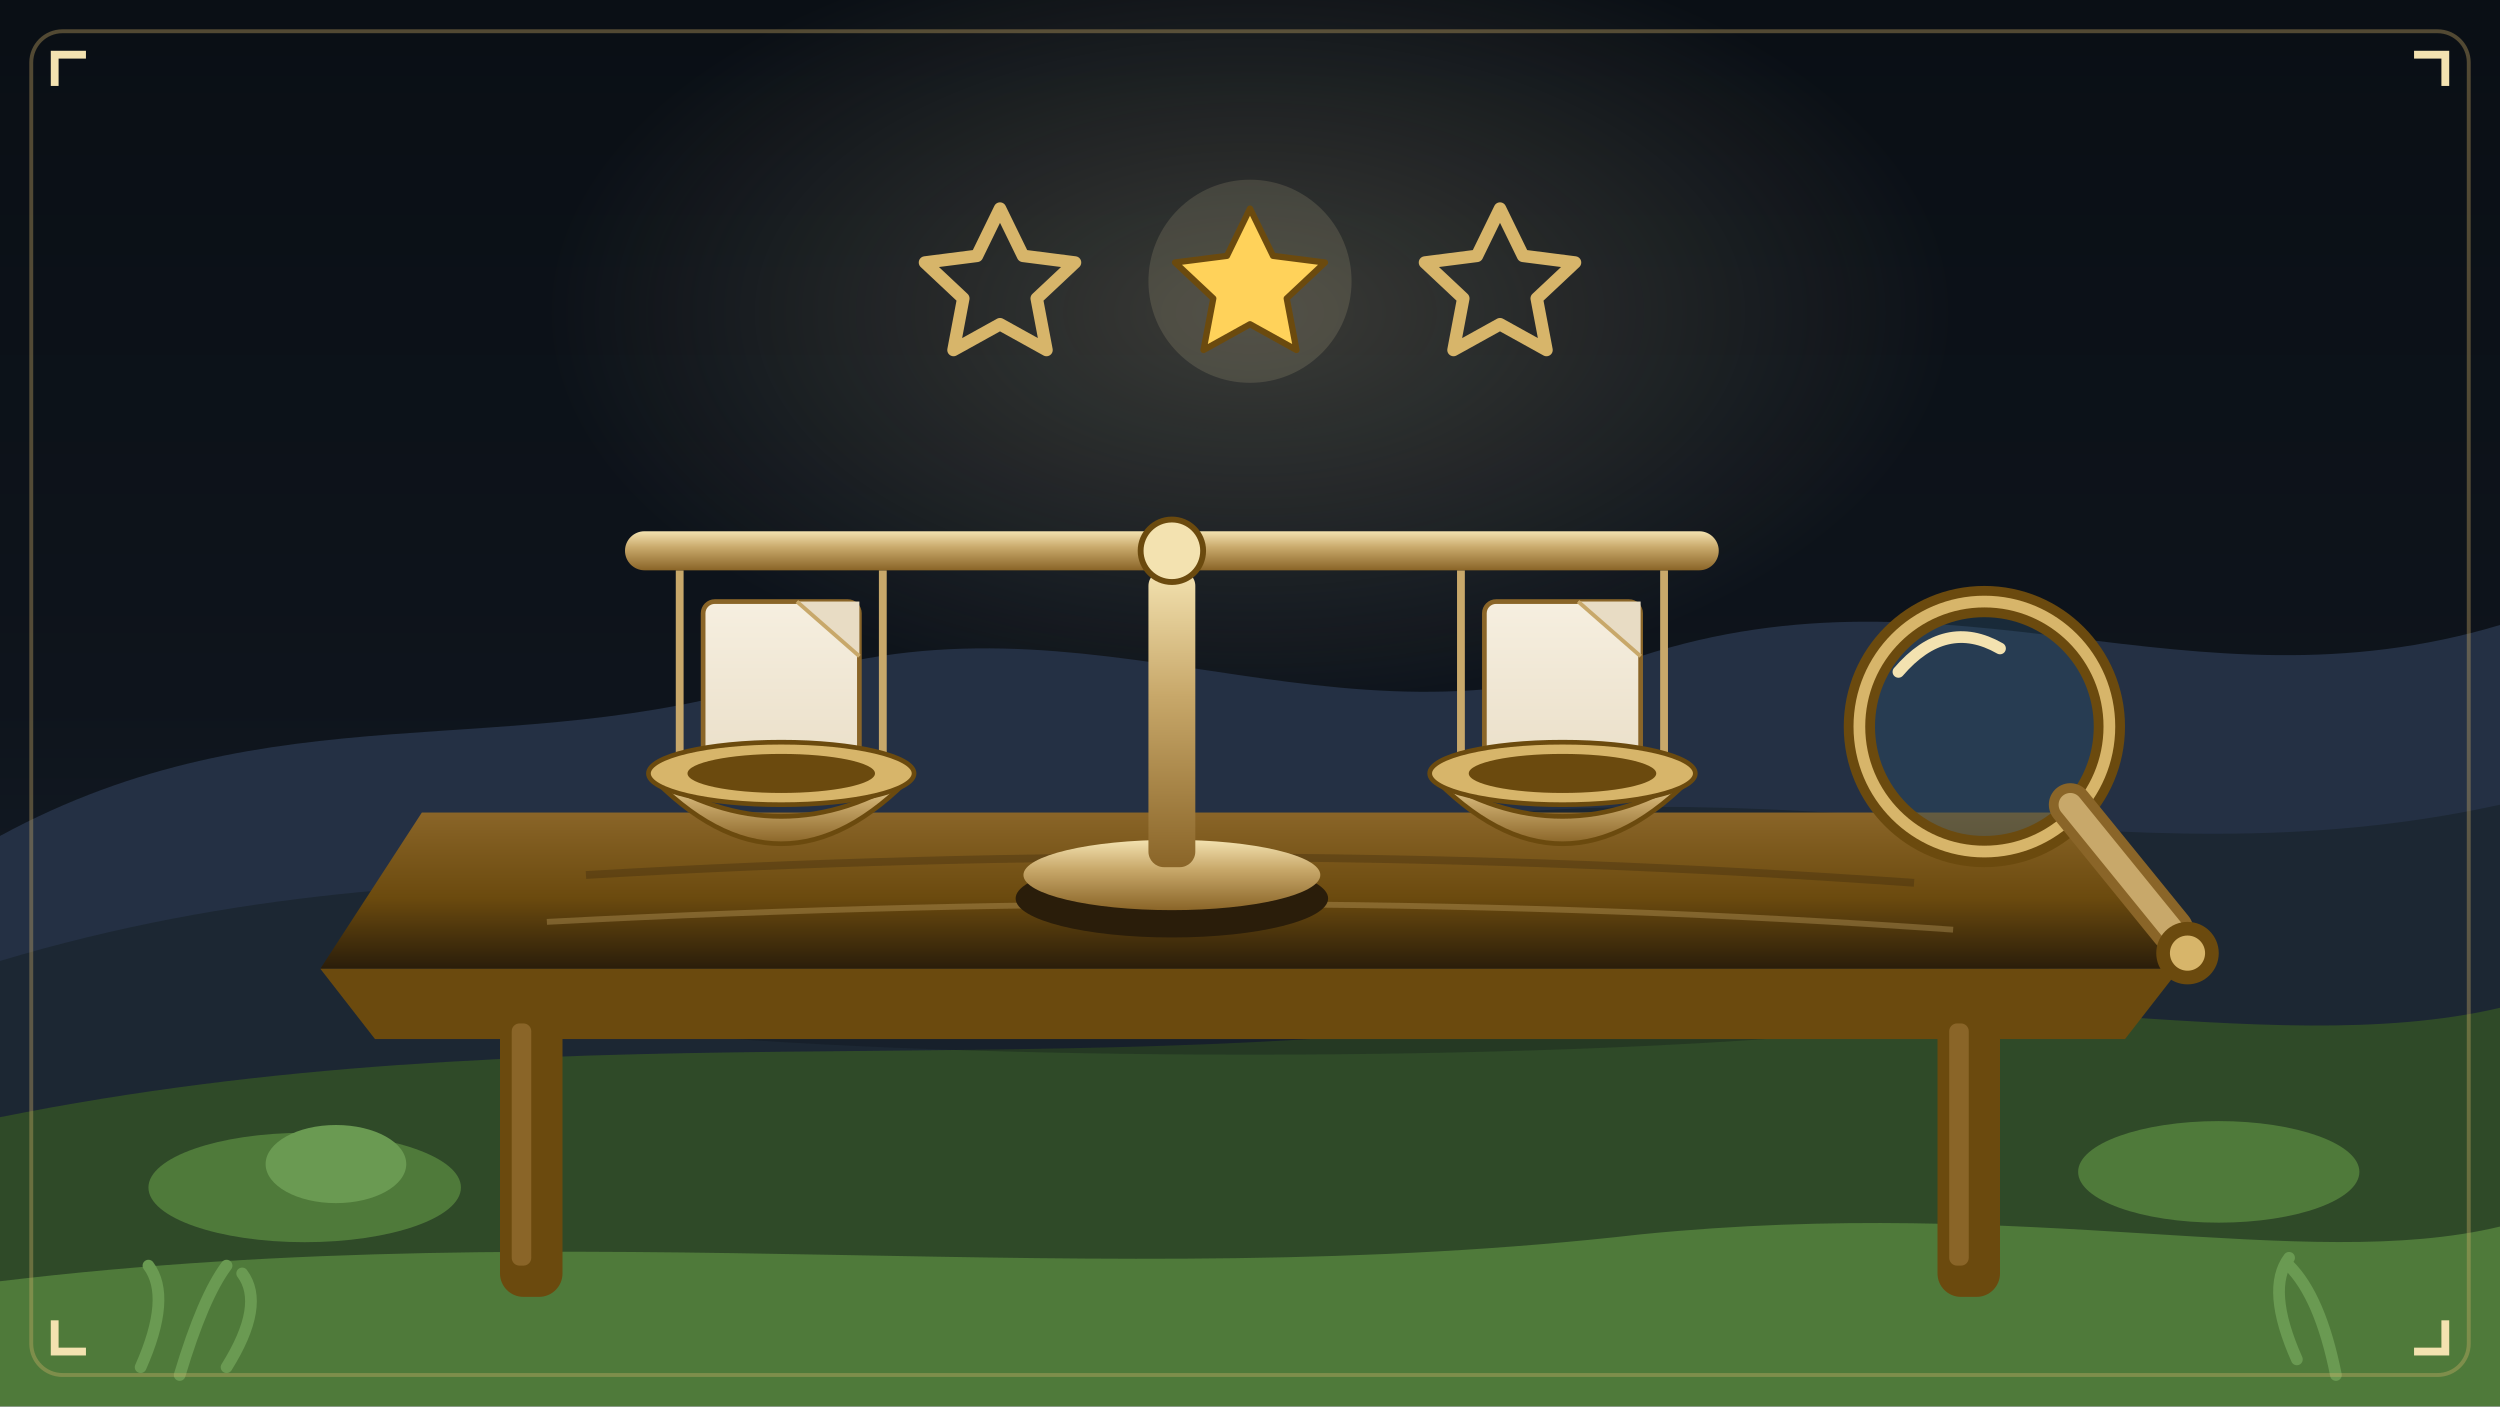
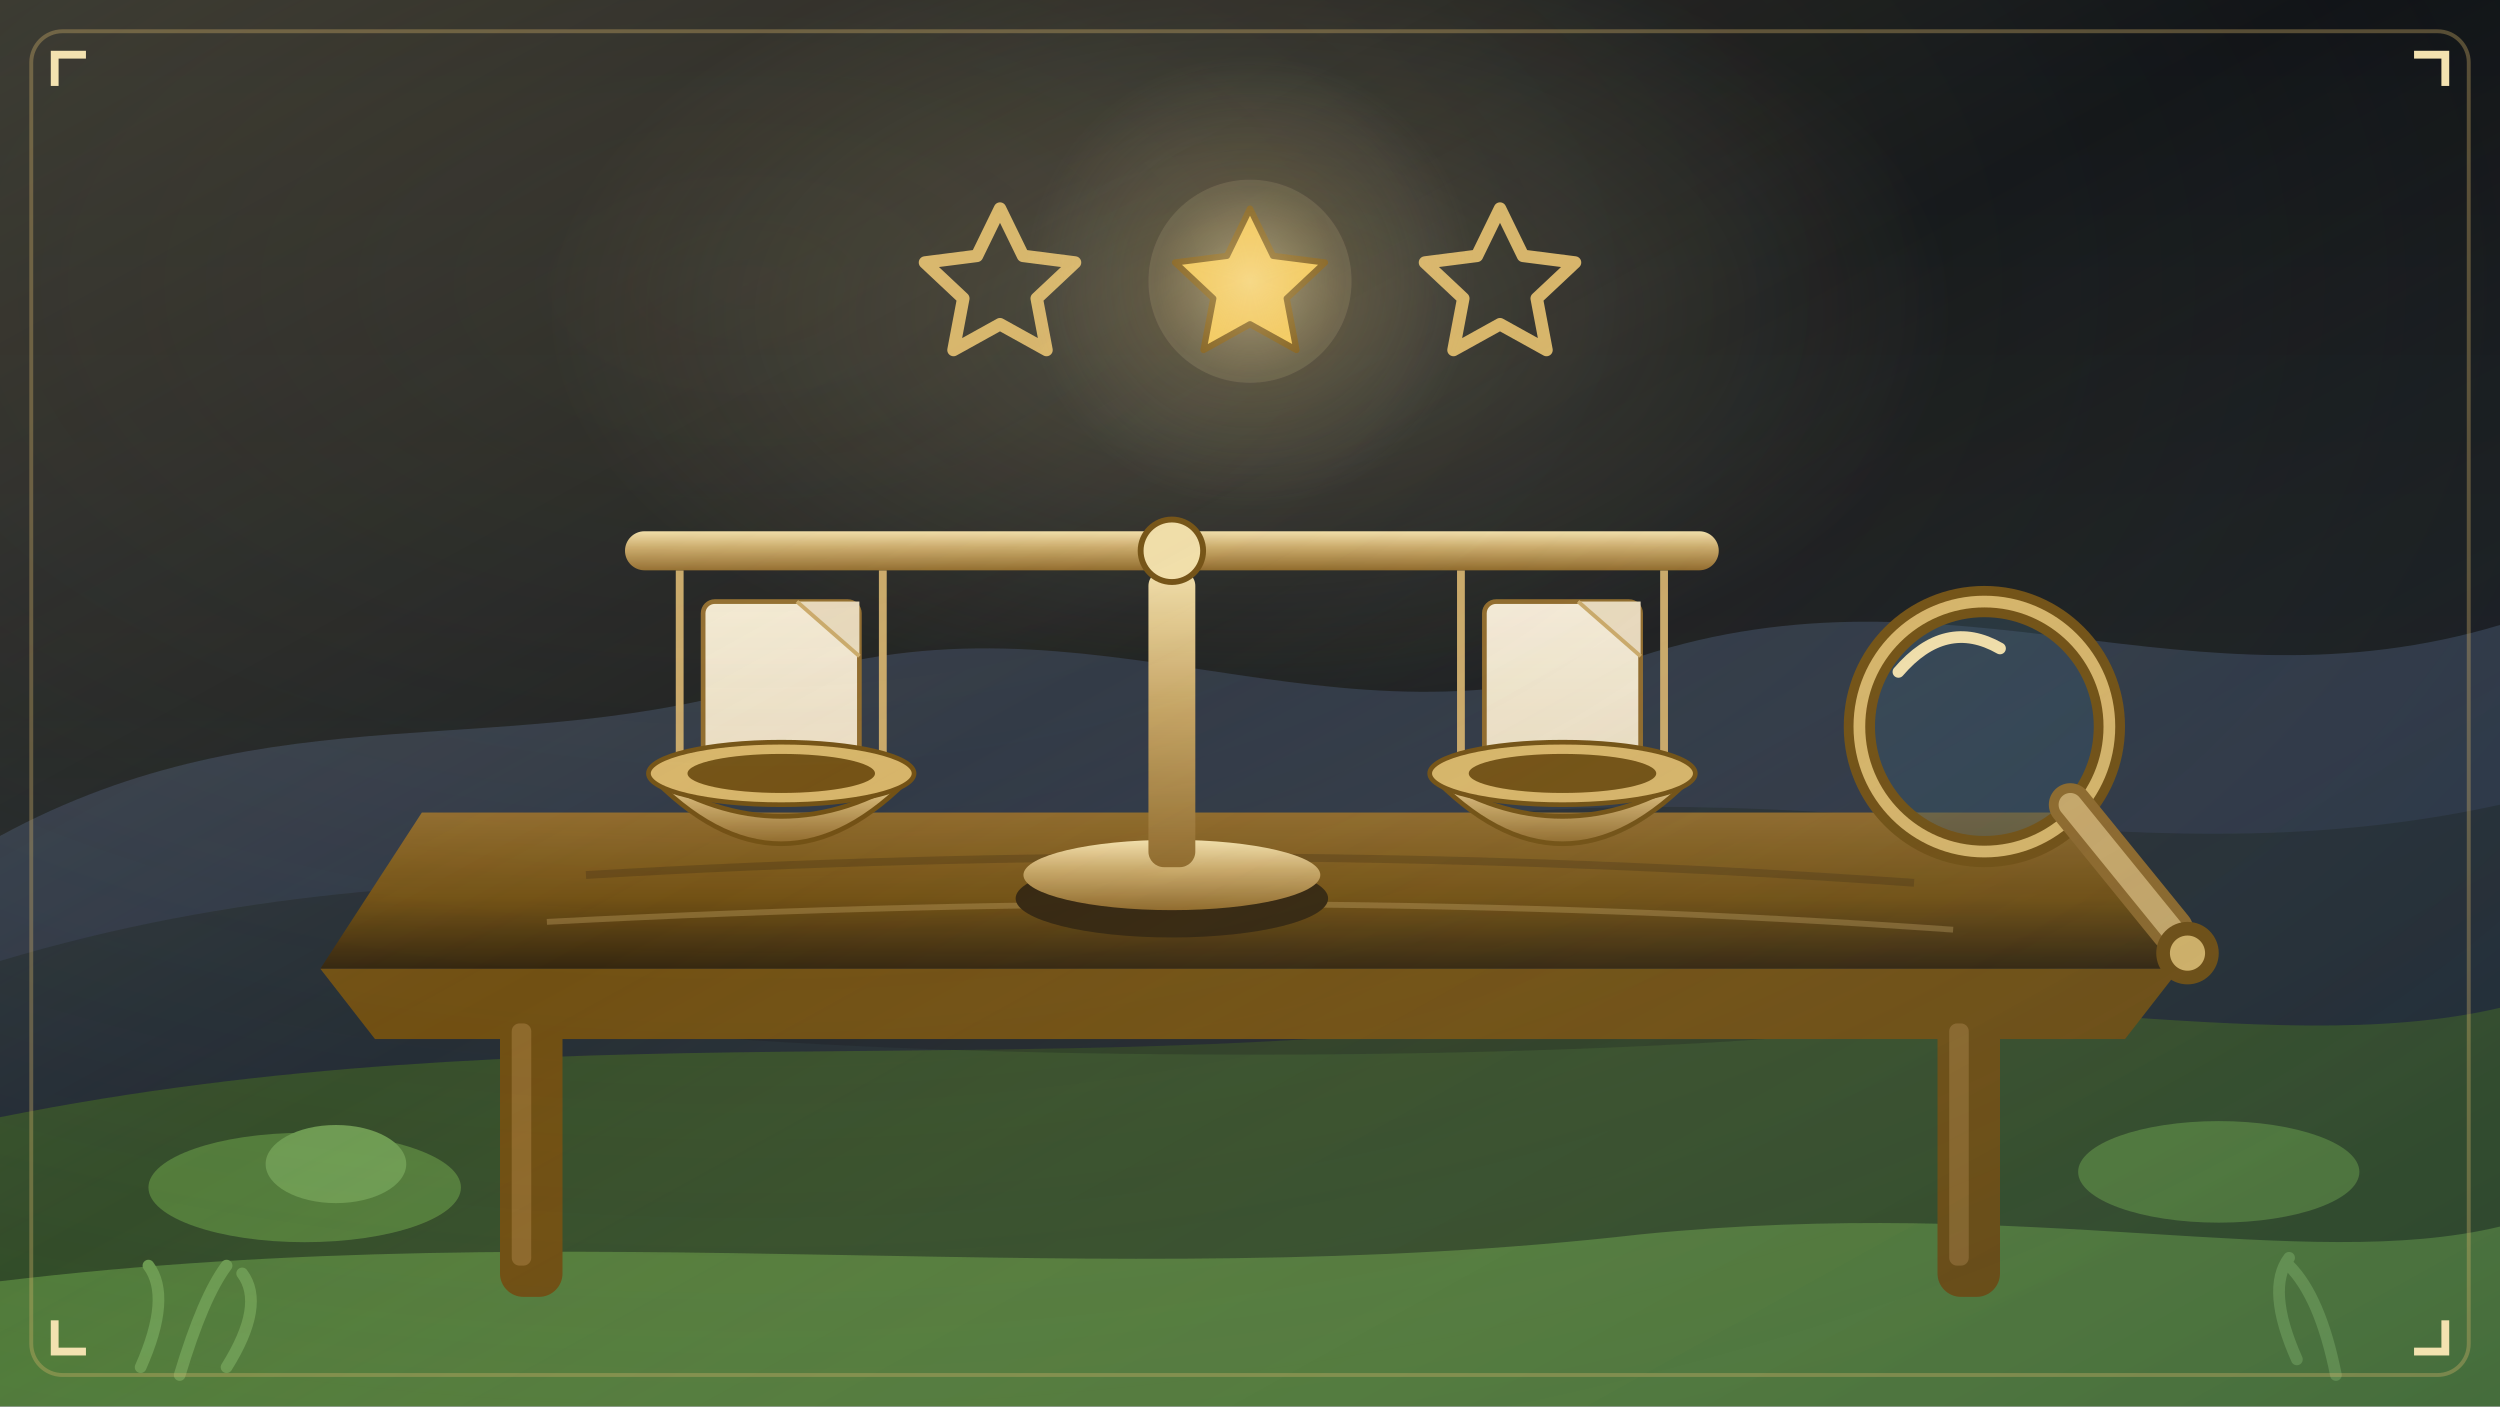
<svg xmlns="http://www.w3.org/2000/svg" viewBox="0 0 640 360" width="640" height="360">
+   <defs id="lq-grade-defs">
+     <linearGradient id="lq-key" x1="0" y1="0" x2="1" y2="1">
+       <stop offset="0" stop-color="#f3e2b0" stop-opacity="0.16" />
+       <stop offset="0.46" stop-color="#f3e2b0" stop-opacity="0" />
+       <stop offset="1" stop-color="#163044" stop-opacity="0.18" />
+     </linearGradient>
+     <radialGradient id="lq-tint" cx="0.3" cy="0.2" r="0.9">
+       <stop offset="0" stop-color="#d7b56a" stop-opacity="0.13" />
+       <stop offset="1" stop-color="#d7b56a" stop-opacity="0" />
+     </radialGradient>
+     <radialGradient id="lq-gold" cx="0.5" cy="0.5" r="0.5">
+       <stop offset="0" stop-color="#f3e2b0" stop-opacity="0.5" />
+       <stop offset="0.42" stop-color="#d7b56a" stop-opacity="0.14" />
+       <stop offset="1" stop-color="#f3e2b0" stop-opacity="0" />
+     </radialGradient>
+   </defs>
  <defs>
    <linearGradient id="ev-sky" x1="0" y1="0" x2="0" y2="1">
      <stop offset="0" stop-color="#0a0f15" />
      <stop offset="0.5" stop-color="#0e141c" />
      <stop offset="1" stop-color="#1c2733" />
    </linearGradient>
    <linearGradient id="ev-wood" x1="0" y1="0" x2="0" y2="1">
      <stop offset="0" stop-color="#8a6528" />
      <stop offset="0.55" stop-color="#6b4a0e" />
      <stop offset="1" stop-color="#2a1d0a" />
    </linearGradient>
    <linearGradient id="ev-brass" x1="0" y1="0" x2="0" y2="1">
      <stop offset="0" stop-color="#f3e2b0" />
      <stop offset="0.42" stop-color="#c8a86a" />
      <stop offset="1" stop-color="#8a6528" />
    </linearGradient>
    <linearGradient id="ev-paper" x1="0" y1="0" x2="0" y2="1">
      <stop offset="0" stop-color="#f6efe0" />
      <stop offset="1" stop-color="#e8dcc4" />
    </linearGradient>
    <radialGradient id="ev-glow" cx="0.5" cy="0.22" r="0.28">
      <stop offset="0" stop-color="#f3e2b0" stop-opacity="0.2" />
      <stop offset="1" stop-color="#f3e2b0" stop-opacity="0" />
    </radialGradient>
  </defs>
  <rect width="640" height="360" fill="url(#ev-sky)" />
  <rect width="640" height="360" fill="url(#ev-glow)" />
  <path d="M0 214 C70 176 130 196 200 174 C280 148 340 196 420 168 C500 142 560 184 640 160 L640 280 L0 280 Z" fill="#243044" />
  <path d="M0 246 C120 210 220 236 340 214 C460 192 540 228 640 206 L640 320 L0 320 Z" fill="#1c2733" />
  <path d="M0 286 C140 258 260 278 400 260 C500 248 580 272 640 258 L640 360 L0 360 Z" fill="#2f4a28" />
  <path d="M0 328 C150 310 280 332 420 316 C520 306 590 326 640 314 L640 360 L0 360 Z" fill="#4f7a3a" />
  <ellipse cx="78" cy="304" rx="40" ry="14" fill="#4f7a3a" />
  <ellipse cx="86" cy="298" rx="18" ry="10" fill="#6a9a52" />
  <ellipse cx="568" cy="300" rx="36" ry="13" fill="#4f7a3a" />
  <ellipse cx="320" cy="252" rx="210" ry="18" fill="#0a0f15" opacity="0.28" />
  <path d="M108 208 H532 L558 248 H82 Z" fill="url(#ev-wood)" />
  <path d="M150 224 Q320 214 490 226" fill="none" stroke="#2a1d0a" stroke-width="2" opacity="0.28" />
  <path d="M140 236 Q330 226 500 238" fill="none" stroke="#c8a86a" stroke-width="1.5" opacity="0.35" />
  <path d="M82 248 H558 L544 266 H96 Z" fill="#6b4a0e" />
  <rect x="128" y="258" width="16" height="74" rx="6" fill="#6b4a0e" />
  <rect x="131" y="262" width="5" height="62" rx="2" fill="#8a6528" />
  <rect x="496" y="258" width="16" height="74" rx="6" fill="#6b4a0e" />
  <rect x="499" y="262" width="5" height="62" rx="2" fill="#8a6528" />
  <ellipse cx="300" cy="230" rx="40" ry="10" fill="#2a1d0a" />
  <ellipse cx="300" cy="224" rx="38" ry="9" fill="url(#ev-brass)" />
  <rect x="294" y="146" width="12" height="76" rx="4" fill="url(#ev-brass)" />
  <line x1="174" y1="146" x2="174" y2="198" stroke="#c8a86a" stroke-width="2" />
  <line x1="226" y1="146" x2="226" y2="198" stroke="#c8a86a" stroke-width="2" />
  <line x1="374" y1="146" x2="374" y2="198" stroke="#c8a86a" stroke-width="2" />
  <line x1="426" y1="146" x2="426" y2="198" stroke="#c8a86a" stroke-width="2" />
  <rect x="180" y="154" width="40" height="50" rx="3" fill="url(#ev-paper)" stroke="#8a6528" stroke-width="1.2" />
  <path d="M204 154 H220 V168 Z" fill="#e8dcc4" />
  <path d="M204 154 L220 168" fill="none" stroke="#c8a86a" stroke-width="1" />
  <rect x="380" y="154" width="40" height="50" rx="3" fill="url(#ev-paper)" stroke="#8a6528" stroke-width="1.2" />
  <path d="M404 154 H420 V168 Z" fill="#e8dcc4" />
  <path d="M404 154 L420 168" fill="none" stroke="#c8a86a" stroke-width="1" />
  <path d="M166 198 Q200 234 234 198 Q200 220 166 198 Z" fill="url(#ev-brass)" stroke="#6b4a0e" stroke-width="1.2" />
  <path d="M366 198 Q400 234 434 198 Q400 220 366 198 Z" fill="url(#ev-brass)" stroke="#6b4a0e" stroke-width="1.2" />
  <ellipse cx="200" cy="198" rx="34" ry="8" fill="#d7b56a" stroke="#6b4a0e" stroke-width="1.2" />
  <ellipse cx="200" cy="198" rx="24" ry="5" fill="#6b4a0e" />
  <ellipse cx="400" cy="198" rx="34" ry="8" fill="#d7b56a" stroke="#6b4a0e" stroke-width="1.2" />
  <ellipse cx="400" cy="198" rx="24" ry="5" fill="#6b4a0e" />
  <rect x="160" y="136" width="280" height="10" rx="5" fill="url(#ev-brass)" />
  <circle cx="300" cy="141" r="8" fill="#f3e2b0" stroke="#6b4a0e" stroke-width="1.5" />
  <circle cx="508" cy="186" r="32" fill="#2a4e66" opacity="0.4" />
  <circle cx="508" cy="186" r="32" fill="none" stroke="#6b4a0e" stroke-width="8" />
  <circle cx="508" cy="186" r="32" fill="none" stroke="#d7b56a" stroke-width="3" />
  <path d="M486 172 q12 -14 26 -6" fill="none" stroke="#f3e2b0" stroke-width="3" stroke-linecap="round" />
  <path d="M530 206 L556 238" stroke="#8a6528" stroke-width="11" stroke-linecap="round" />
  <path d="M530 206 L556 238" stroke="#c8a86a" stroke-width="6" stroke-linecap="round" />
  <circle cx="560" cy="244" r="8" fill="#6b4a0e" />
  <circle cx="560" cy="244" r="4.5" fill="#d7b56a" />
  <g fill="none" stroke="#6a9a52" stroke-width="3" stroke-linecap="round">
    <path d="M36 350 q8 -18 2 -26" />
    <path d="M46 352 q6 -20 12 -28" />
    <path d="M58 350 q10 -16 4 -24" />
    <path d="M588 348 q-8 -18 -2 -26" />
    <path d="M598 352 q-4 -20 -12 -28" />
  </g>
  <circle cx="320" cy="72" r="26" fill="#f3e2b0" opacity="0.14" />
  <g fill="none" stroke="#d7b56a" stroke-width="1.6" stroke-linejoin="round" vector-effect="non-scaling-stroke">
    <path transform="translate(256 72) scale(2)" d="M0 -9.3 2.95 -3.25 9.6 -2.4 4.7 2.2 5.95 8.8 0 5.5 -5.95 8.8 -4.7 2.2 -9.6 -2.4 -2.95 -3.25 Z" />
    <path transform="translate(384 72) scale(2)" d="M0 -9.3 2.95 -3.25 9.6 -2.4 4.7 2.2 5.95 8.8 0 5.5 -5.95 8.8 -4.7 2.2 -9.6 -2.4 -2.95 -3.25 Z" />
  </g>
  <path transform="translate(320 72) scale(2)" d="M0 -9.3 2.95 -3.25 9.6 -2.4 4.7 2.2 5.95 8.8 0 5.5 -5.95 8.8 -4.7 2.2 -9.6 -2.4 -2.95 -3.25 Z" fill="#ffd25a" stroke="#6b4a0e" stroke-width="1.6" stroke-linejoin="round" vector-effect="non-scaling-stroke" />
+   <g id="lq-grade" pointer-events="none">
+     <rect width="640" height="360" fill="url(#lq-key)" />
+     <rect width="640" height="360" fill="url(#lq-tint)" />
+     <circle cx="320" cy="72" r="58" fill="url(#lq-gold)" />
+   </g>
  <rect x="8" y="8" width="624" height="344" rx="8" fill="none" stroke="#d7b56a" stroke-width="1" opacity="0.35" />
  <g fill="none" stroke="#f3e2b0" stroke-width="2" stroke-linecap="butt" stroke-linejoin="miter">
    <path d="M14 22 V14 H22" />
    <path d="M618 14 H626 V22" />
    <path d="M22 346 H14 V338" />
    <path d="M618 346 H626 V338" />
  </g>
</svg>
